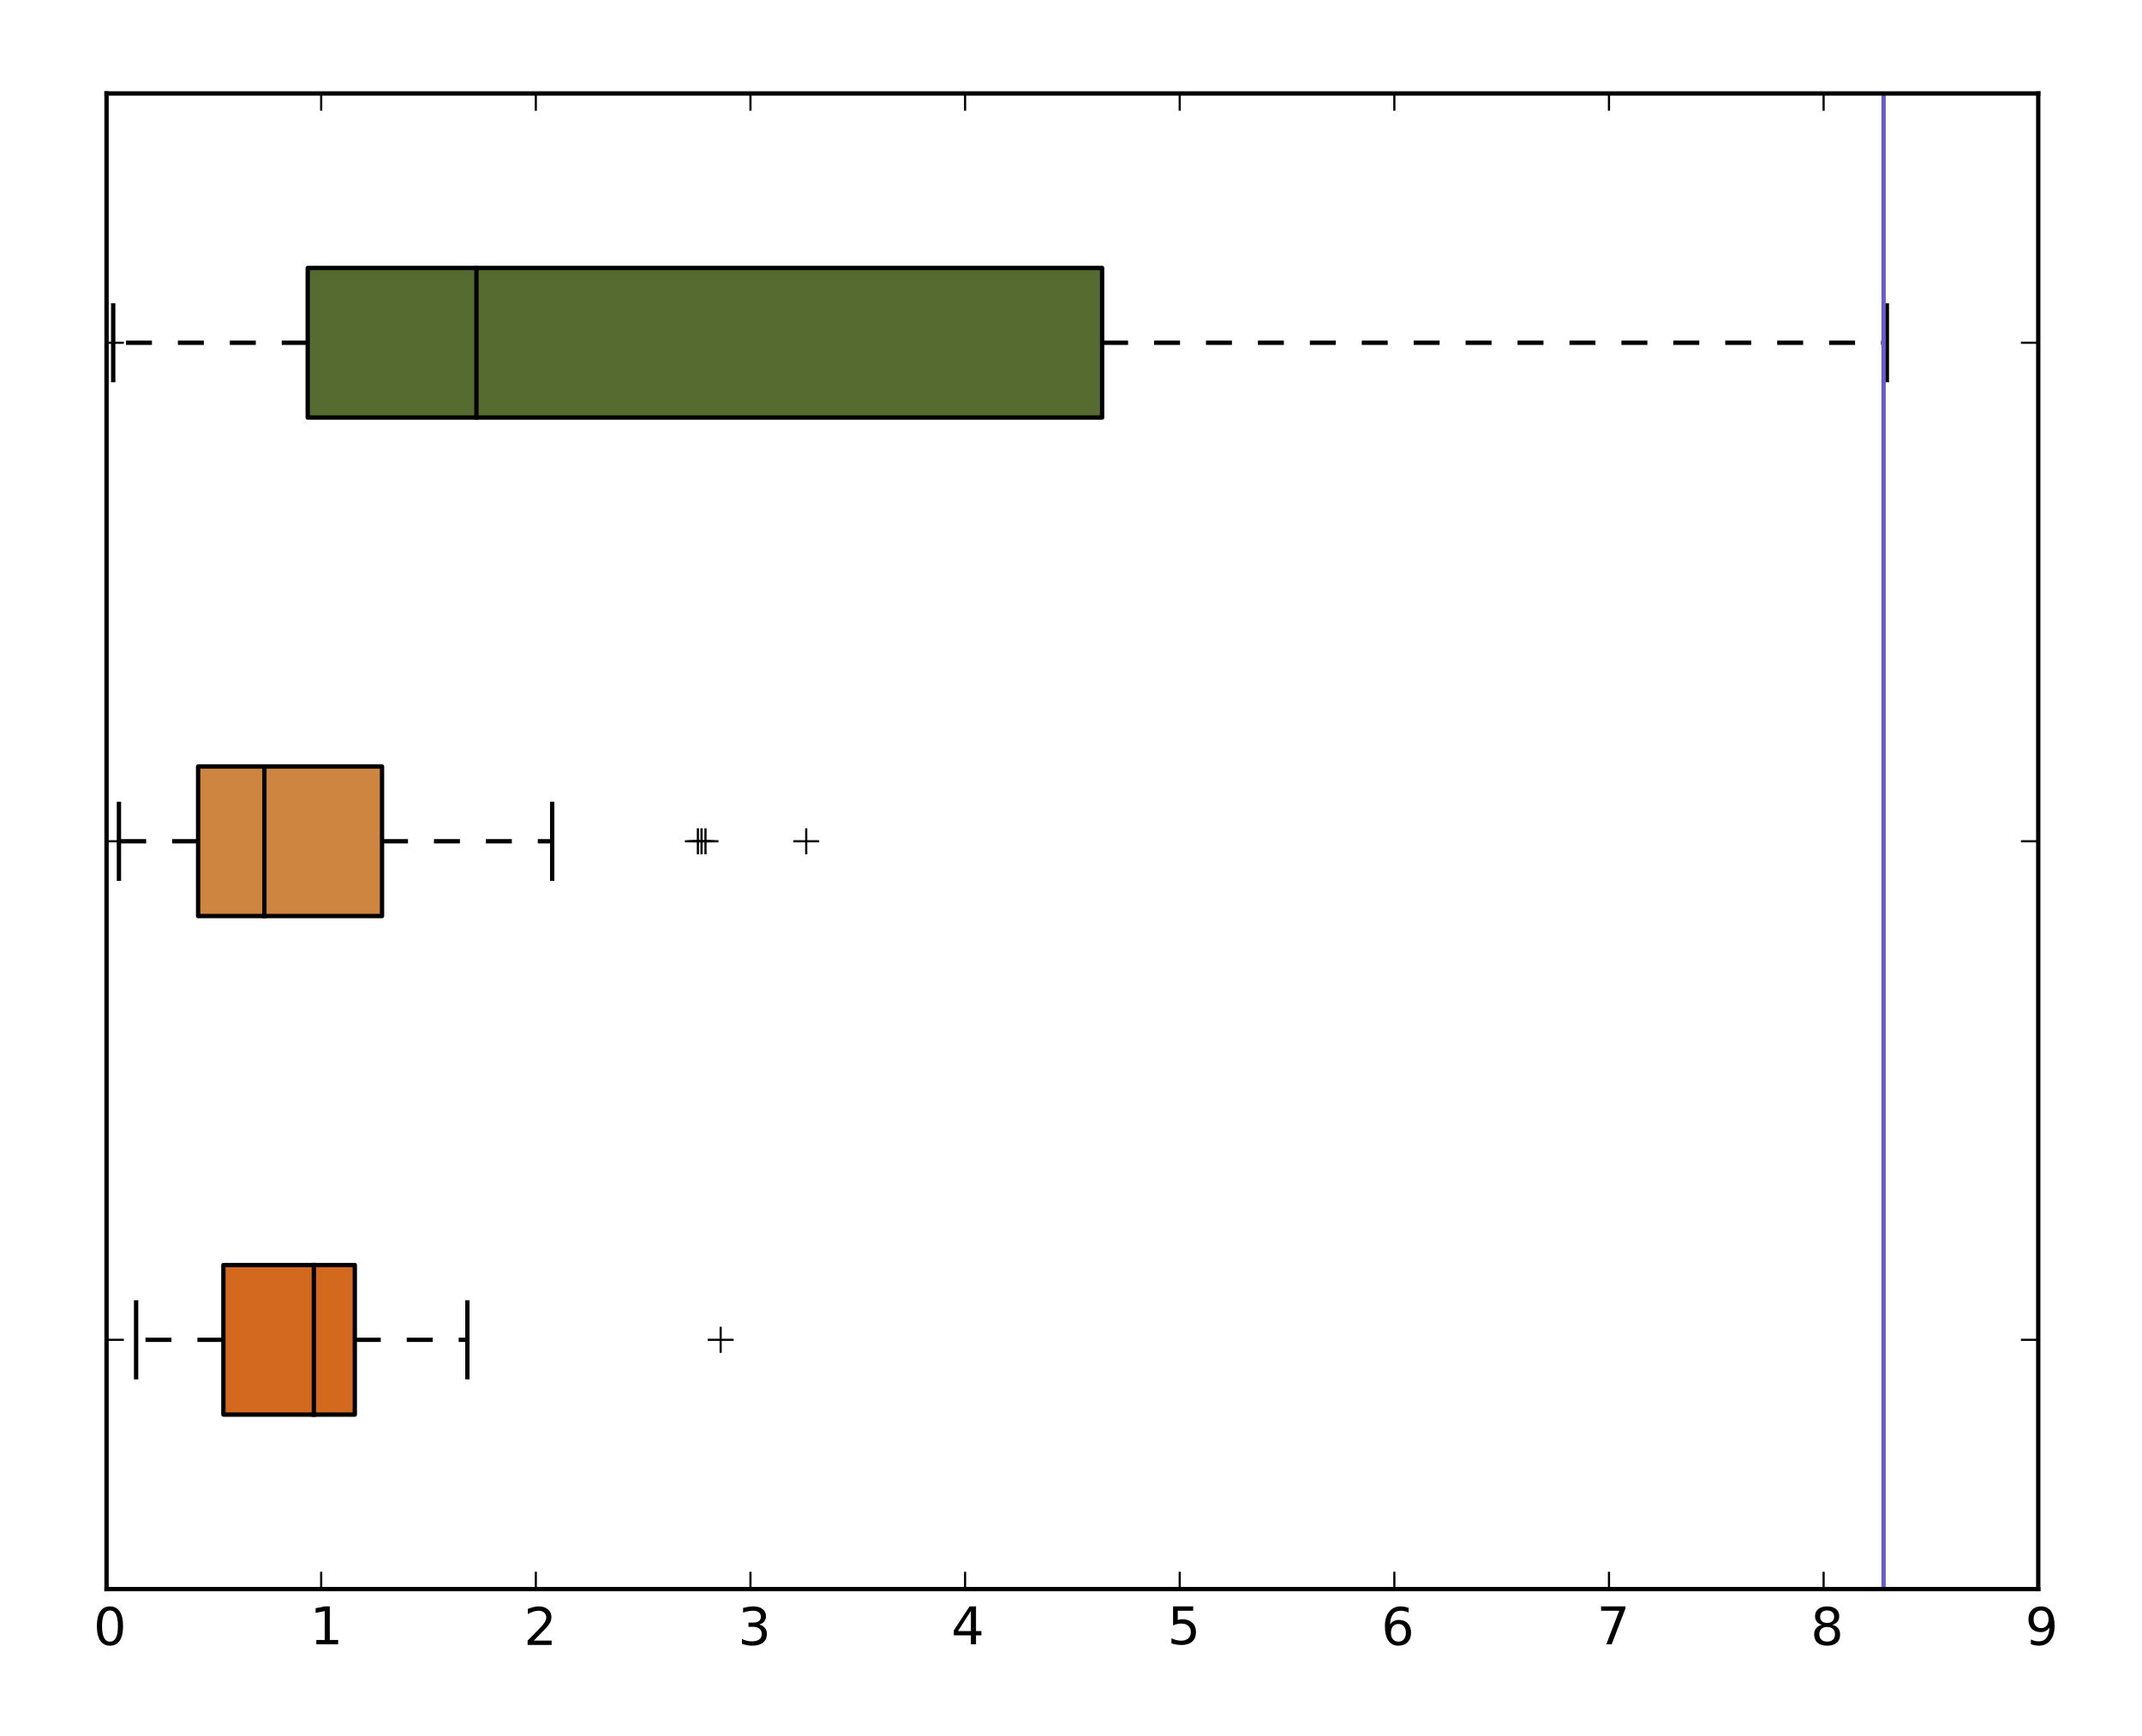
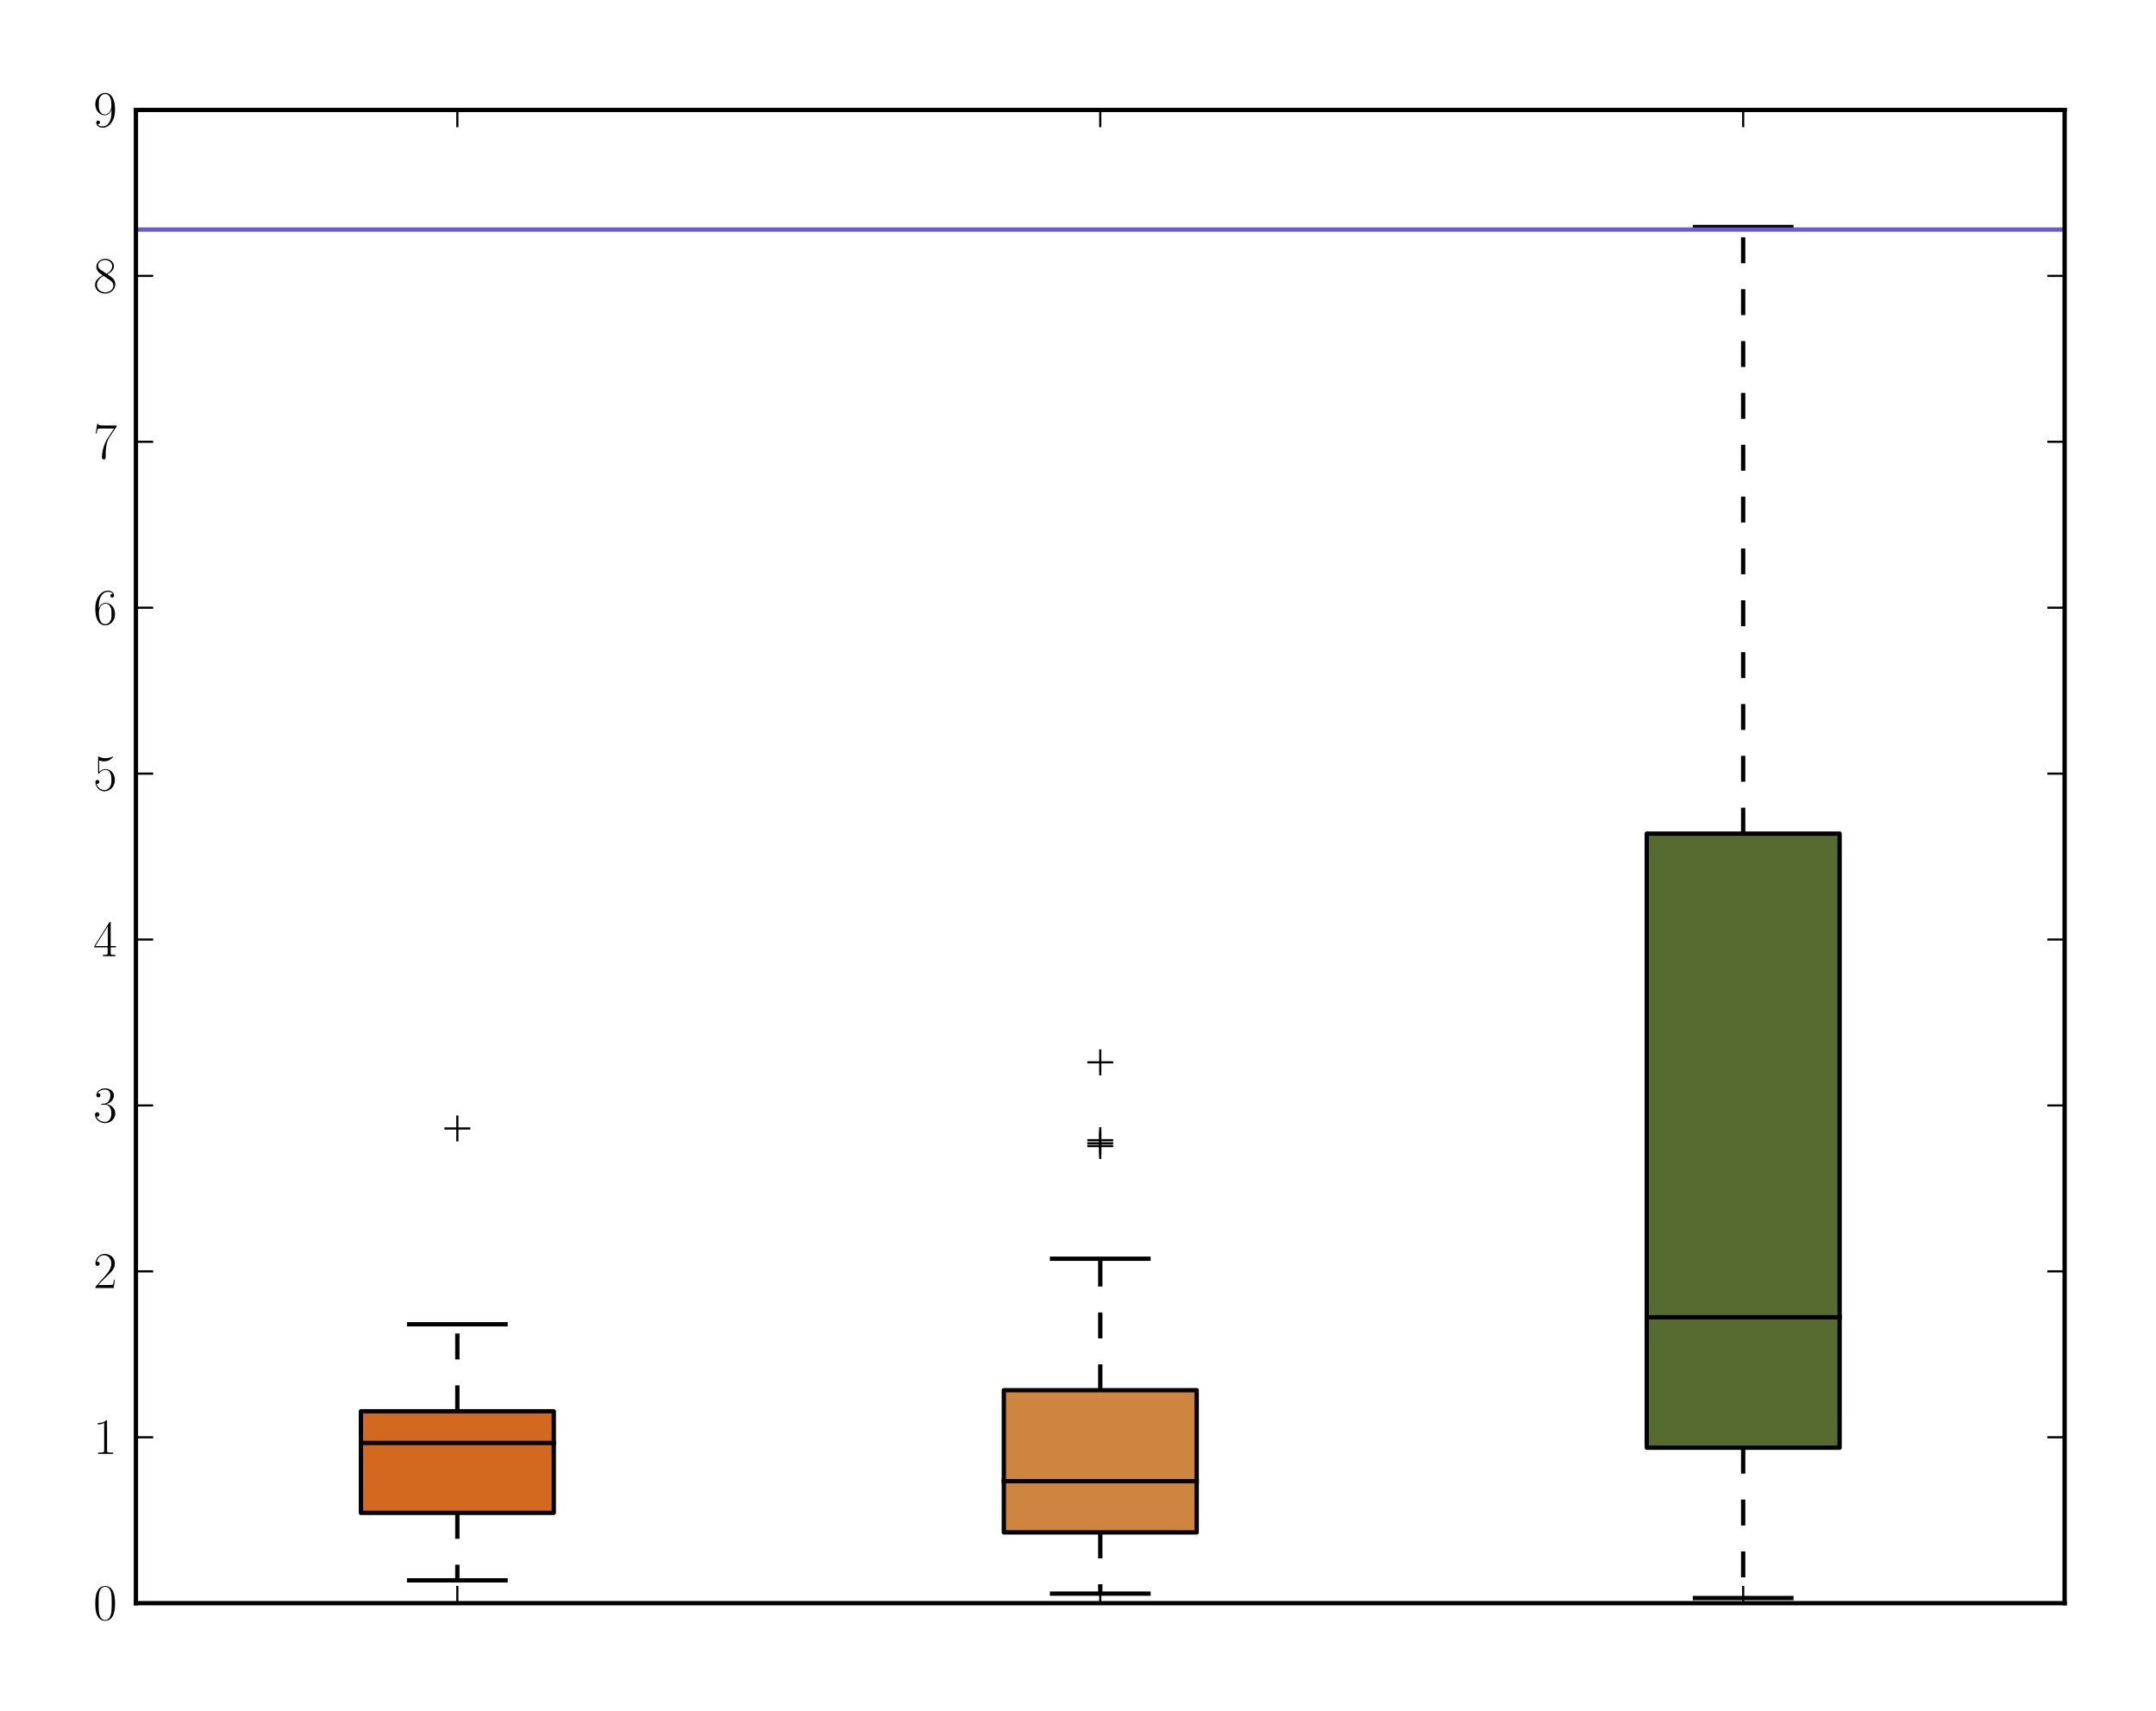
- <svg xmlns="http://www.w3.org/2000/svg" xmlns:xlink="http://www.w3.org/1999/xlink" height="401pt" version="1.1" viewBox="0 0 495 401" width="495pt">
+ <svg xmlns="http://www.w3.org/2000/svg" xmlns:xlink="http://www.w3.org/1999/xlink" height="396pt" version="1.1" viewBox="0 0 499 396" width="499pt">
  <defs>
    <style type="text/css">
*{stroke-linecap:square;stroke-linejoin:round;}
  </style>
  </defs>
  <g id="figure_1">
    <g id="patch_1">
-       <path d=" M0 401.877 L495.641 401.877 L495.641 0 L0 0 z " style="fill:#ffffff;" />
+       <path d=" M0 396.504 L499.453 396.504 L499.453 0 L0 0 z " style="fill:#ffffff;" />
    </g>
    <g id="axes_1">
      <g id="patch_2">
-         <path d=" M24.623 367.2 L471.023 367.2 L471.023 21.6 L24.623 21.6 z " style="fill:#ffffff;" />
+         <path d=" M31.453 371.052 L477.853 371.052 L477.853 25.452 L31.453 25.452 z " style="fill:#ffffff;" />
      </g>
      <g id="patch_3">
-         <path clip-path="url(#p3b5f21a753)" d=" M51.622 326.88 L51.622 292.32 L81.995 292.32 L81.995 326.88 L51.622 326.88 z " style="fill:#d2691e;stroke:#000000;" />
+         <path clip-path="url(#pc54443502e)" d=" M83.533 350.15 L128.173 350.15 L128.173 326.636 L83.533 326.636 L83.533 350.15 z " style="fill:#d2691e;stroke:#000000;" />
      </g>
      <g id="patch_4">
-         <path clip-path="url(#p3b5f21a753)" d=" M45.783 211.68 L45.783 177.12 L88.283 177.12 L88.283 211.68 L45.783 211.68 z " style="fill:#cd853f;stroke:#000000;" />
+         <path clip-path="url(#pc54443502e)" d=" M232.333 354.671 L276.973 354.671 L276.973 321.767 L232.333 321.767 L232.333 354.671 z " style="fill:#cd853f;stroke:#000000;" />
      </g>
      <g id="patch_5">
-         <path clip-path="url(#p3b5f21a753)" d=" M71.11 96.48 L71.11 61.92 L254.692 61.92 L254.692 96.48 L71.11 96.48 z " style="fill:#556b2f;stroke:#000000;" />
+         <path clip-path="url(#pc54443502e)" d=" M381.133 335.063 L425.773 335.063 L425.773 192.935 L381.133 192.935 L381.133 335.063 z " style="fill:#556b2f;stroke:#000000;" />
      </g>
      <g id="line2d_1">
-         <path clip-path="url(#p3b5f21a753)" d=" M51.622 309.6 L31.456 309.6" style="fill:none;stroke:#000000;stroke-dasharray:6,6;stroke-dashoffset:0.0;stroke-linecap:butt;" />
+         <path clip-path="url(#pc54443502e)" d=" M105.853 350.15 L105.853 365.762" style="fill:none;stroke:#000000;stroke-dasharray:6,6;stroke-dashoffset:0.0;stroke-linecap:butt;" />
      </g>
      <g id="line2d_2">
-         <path clip-path="url(#p3b5f21a753)" d=" M81.995 309.6 L108.007 309.6" style="fill:none;stroke:#000000;stroke-dasharray:6,6;stroke-dashoffset:0.0;stroke-linecap:butt;" />
+         <path clip-path="url(#pc54443502e)" d=" M105.853 326.636 L105.853 306.497" style="fill:none;stroke:#000000;stroke-dasharray:6,6;stroke-dashoffset:0.0;stroke-linecap:butt;" />
      </g>
      <g id="line2d_3">
-         <path clip-path="url(#p3b5f21a753)" d=" M108.007 318.24 L108.007 300.96" style="fill:none;stroke:#000000;" />
+         <path clip-path="url(#pc54443502e)" d=" M94.693 306.497 L117.013 306.497" style="fill:none;stroke:#000000;" />
      </g>
      <g id="line2d_4">
-         <path clip-path="url(#p3b5f21a753)" d=" M31.456 318.24 L31.456 300.96" style="fill:none;stroke:#000000;" />
+         <path clip-path="url(#pc54443502e)" d=" M94.693 365.762 L117.013 365.762" style="fill:none;stroke:#000000;" />
      </g>
      <g id="line2d_5">
-         <path clip-path="url(#p3b5f21a753)" d=" M72.531 326.88 L72.531 292.32" style="fill:none;stroke:#000000;" />
+         <path clip-path="url(#pc54443502e)" d=" M83.533 333.962 L128.173 333.962" style="fill:none;stroke:#000000;" />
      </g>
      <g id="line2d_6">
        <defs>
          <path d=" M-3 0 L3 0 M0 3 L0 -3" id="m9b595e7be5" style="stroke:#000000;stroke-linecap:butt;stroke-width:0.5;" />
        </defs>
-         <g clip-path="url(#p3b5f21a753)">
-           <use style="stroke:#000000;stroke-linecap:butt;stroke-width:0.5;" x="166.54" xlink:href="#m9b595e7be5" y="309.6" />
+         <g clip-path="url(#pc54443502e)">
+           <use style="stroke:#000000;stroke-linecap:butt;stroke-width:0.5;" x="105.853" xlink:href="#m9b595e7be5" y="261.181" />
        </g>
      </g>
      <g id="line2d_7" />
      <g id="line2d_8">
-         <path clip-path="url(#p3b5f21a753)" d=" M45.783 194.4 L27.485 194.4" style="fill:none;stroke:#000000;stroke-dasharray:6,6;stroke-dashoffset:0.0;stroke-linecap:butt;" />
+         <path clip-path="url(#pc54443502e)" d=" M254.653 354.671 L254.653 368.837" style="fill:none;stroke:#000000;stroke-dasharray:6,6;stroke-dashoffset:0.0;stroke-linecap:butt;" />
      </g>
      <g id="line2d_9">
-         <path clip-path="url(#p3b5f21a753)" d=" M88.283 194.4 L127.604 194.4" style="fill:none;stroke:#000000;stroke-dasharray:6,6;stroke-dashoffset:0.0;stroke-linecap:butt;" />
+         <path clip-path="url(#pc54443502e)" d=" M254.653 321.767 L254.653 291.326" style="fill:none;stroke:#000000;stroke-dasharray:6,6;stroke-dashoffset:0.0;stroke-linecap:butt;" />
      </g>
      <g id="line2d_10">
-         <path clip-path="url(#p3b5f21a753)" d=" M127.604 203.04 L127.604 185.76" style="fill:none;stroke:#000000;" />
+         <path clip-path="url(#pc54443502e)" d=" M243.493 291.326 L265.813 291.326" style="fill:none;stroke:#000000;" />
      </g>
      <g id="line2d_11">
-         <path clip-path="url(#p3b5f21a753)" d=" M27.485 203.04 L27.485 185.76" style="fill:none;stroke:#000000;" />
+         <path clip-path="url(#pc54443502e)" d=" M243.493 368.837 L265.813 368.837" style="fill:none;stroke:#000000;" />
      </g>
      <g id="line2d_12">
-         <path clip-path="url(#p3b5f21a753)" d=" M61.101 211.68 L61.101 177.12" style="fill:none;stroke:#000000;" />
+         <path clip-path="url(#pc54443502e)" d=" M232.333 342.811 L276.973 342.811" style="fill:none;stroke:#000000;" />
      </g>
      <g id="line2d_13">
-         <g clip-path="url(#p3b5f21a753)">
-           <use style="stroke:#000000;stroke-linecap:butt;stroke-width:0.5;" x="161.282" xlink:href="#m9b595e7be5" y="194.4" />
-           <use style="stroke:#000000;stroke-linecap:butt;stroke-width:0.5;" x="186.313" xlink:href="#m9b595e7be5" y="194.4" />
-           <use style="stroke:#000000;stroke-linecap:butt;stroke-width:0.5;" x="163.035" xlink:href="#m9b595e7be5" y="194.4" />
-           <use style="stroke:#000000;stroke-linecap:butt;stroke-width:0.5;" x="162.113" xlink:href="#m9b595e7be5" y="194.4" />
+         <g clip-path="url(#pc54443502e)">
+           <use style="stroke:#000000;stroke-linecap:butt;stroke-width:0.5;" x="254.653" xlink:href="#m9b595e7be5" y="265.252" />
+           <use style="stroke:#000000;stroke-linecap:butt;stroke-width:0.5;" x="254.653" xlink:href="#m9b595e7be5" y="245.874" />
+           <use style="stroke:#000000;stroke-linecap:butt;stroke-width:0.5;" x="254.653" xlink:href="#m9b595e7be5" y="263.895" />
+           <use style="stroke:#000000;stroke-linecap:butt;stroke-width:0.5;" x="254.653" xlink:href="#m9b595e7be5" y="264.609" />
        </g>
      </g>
      <g id="line2d_14" />
      <g id="line2d_15">
-         <path clip-path="url(#p3b5f21a753)" d=" M71.11 79.2 L26.161 79.2" style="fill:none;stroke:#000000;stroke-dasharray:6,6;stroke-dashoffset:0.0;stroke-linecap:butt;" />
+         <path clip-path="url(#pc54443502e)" d=" M403.453 335.063 L403.453 369.862" style="fill:none;stroke:#000000;stroke-dasharray:6,6;stroke-dashoffset:0.0;stroke-linecap:butt;" />
      </g>
      <g id="line2d_16">
-         <path clip-path="url(#p3b5f21a753)" d=" M254.692 79.2 L436.037 79.2" style="fill:none;stroke:#000000;stroke-dasharray:6,6;stroke-dashoffset:0.0;stroke-linecap:butt;" />
+         <path clip-path="url(#pc54443502e)" d=" M403.453 192.935 L403.453 52.538" style="fill:none;stroke:#000000;stroke-dasharray:6,6;stroke-dashoffset:0.0;stroke-linecap:butt;" />
      </g>
      <g id="line2d_17">
-         <path clip-path="url(#p3b5f21a753)" d=" M436.037 87.84 L436.037 70.56" style="fill:none;stroke:#000000;" />
+         <path clip-path="url(#pc54443502e)" d=" M392.293 52.538 L414.613 52.538" style="fill:none;stroke:#000000;" />
      </g>
      <g id="line2d_18">
-         <path clip-path="url(#p3b5f21a753)" d=" M26.161 87.84 L26.161 70.56" style="fill:none;stroke:#000000;" />
+         <path clip-path="url(#pc54443502e)" d=" M392.293 369.862 L414.613 369.862" style="fill:none;stroke:#000000;" />
      </g>
      <g id="line2d_19">
-         <path clip-path="url(#p3b5f21a753)" d=" M110.101 96.48 L110.101 61.92" style="fill:none;stroke:#000000;" />
+         <path clip-path="url(#pc54443502e)" d=" M381.133 304.876 L425.773 304.876" style="fill:none;stroke:#000000;" />
      </g>
      <g id="line2d_20" />
      <g id="line2d_21" />
      <g id="line2d_22">
-         <path clip-path="url(#p3b5f21a753)" d=" M435.279 1000.8 M435.279 402.877 L435.279 -1" style="fill:none;stroke:#6a5acd;" />
+         <path clip-path="url(#pc54443502e)" d=" M-42.947 53.125 M-1 53.125 L500.453 53.125" style="fill:none;stroke:#6a5acd;" />
      </g>
      <g id="matplotlib.axis_1">
        <g id="xtick_1">
          <g id="line2d_23">
            <defs>
              <path d=" M0 0 L0 -4" id="m0012dd4eef" style="stroke:#000000;stroke-linecap:butt;stroke-width:0.5;" />
            </defs>
            <g>
-               <use style="stroke:#000000;stroke-linecap:butt;stroke-width:0.5;" x="24.623" xlink:href="#m0012dd4eef" y="367.2" />
+               <use style="stroke:#000000;stroke-linecap:butt;stroke-width:0.5;" x="105.853" xlink:href="#m0012dd4eef" y="371.052" />
            </g>
          </g>
          <g id="line2d_24">
            <defs>
              <path d=" M0 0 L0 4" id="m476344969c" style="stroke:#000000;stroke-linecap:butt;stroke-width:0.5;" />
            </defs>
            <g>
-               <use style="stroke:#000000;stroke-linecap:butt;stroke-width:0.5;" x="24.623" xlink:href="#m476344969c" y="21.6" />
-             </g>
-           </g>
-           <g id="text_1">
-             <defs>
-               <path d=" M31.781 66.406 Q24.172 66.406 20.328 58.906 Q16.5 51.422 16.5 36.375 Q16.5 21.391 20.328 13.891 Q24.172 6.391 31.781 6.391 Q39.453 6.391 43.281 13.891 Q47.125 21.391 47.125 36.375 Q47.125 51.422 43.281 58.906 Q39.453 66.406 31.781 66.406 M31.781 74.219 Q44.047 74.219 50.516 64.516 Q56.984 54.828 56.984 36.375 Q56.984 17.969 50.516 8.266 Q44.047 -1.422 31.781 -1.422 Q19.531 -1.422 13.062 8.266 Q6.594 17.969 6.594 36.375 Q6.594 54.828 13.062 64.516 Q19.531 74.219 31.781 74.219" id="BitstreamVeraSans-Roman-30" />
-             </defs>
-             <g transform="translate(21.6 380.1062)scale(0.12 -0.12)">
-               <use xlink:href="#BitstreamVeraSans-Roman-30" />
+               <use style="stroke:#000000;stroke-linecap:butt;stroke-width:0.5;" x="105.853" xlink:href="#m476344969c" y="25.452" />
            </g>
          </g>
        </g>
        <g id="xtick_2">
          <g id="line2d_25">
            <g>
-               <use style="stroke:#000000;stroke-linecap:butt;stroke-width:0.5;" x="74.223" xlink:href="#m0012dd4eef" y="367.2" />
+               <use style="stroke:#000000;stroke-linecap:butt;stroke-width:0.5;" x="254.653" xlink:href="#m0012dd4eef" y="371.052" />
            </g>
          </g>
          <g id="line2d_26">
            <g>
-               <use style="stroke:#000000;stroke-linecap:butt;stroke-width:0.5;" x="74.223" xlink:href="#m476344969c" y="21.6" />
-             </g>
-           </g>
-           <g id="text_2">
-             <defs>
-               <path d=" M12.406 8.297 L28.516 8.297 L28.516 63.922 L10.984 60.406 L10.984 69.391 L28.422 72.906 L38.281 72.906 L38.281 8.297 L54.391 8.297 L54.391 0 L12.406 0 z " id="BitstreamVeraSans-Roman-31" />
-             </defs>
-             <g transform="translate(71.61906 379.9488)scale(0.12 -0.12)">
-               <use xlink:href="#BitstreamVeraSans-Roman-31" />
+               <use style="stroke:#000000;stroke-linecap:butt;stroke-width:0.5;" x="254.653" xlink:href="#m476344969c" y="25.452" />
            </g>
          </g>
        </g>
        <g id="xtick_3">
          <g id="line2d_27">
            <g>
-               <use style="stroke:#000000;stroke-linecap:butt;stroke-width:0.5;" x="123.823" xlink:href="#m0012dd4eef" y="367.2" />
+               <use style="stroke:#000000;stroke-linecap:butt;stroke-width:0.5;" x="403.453" xlink:href="#m0012dd4eef" y="371.052" />
            </g>
          </g>
          <g id="line2d_28">
            <g>
-               <use style="stroke:#000000;stroke-linecap:butt;stroke-width:0.5;" x="123.823" xlink:href="#m476344969c" y="21.6" />
-             </g>
-           </g>
-           <g id="text_3">
-             <defs>
-               <path d=" M19.188 8.297 L53.609 8.297 L53.609 0 L7.328 0 L7.328 8.297 Q12.938 14.109 22.625 23.891 Q32.328 33.688 34.812 36.531 Q39.547 41.844 41.422 45.531 Q43.312 49.219 43.312 52.781 Q43.312 58.594 39.234 62.25 Q35.156 65.922 28.609 65.922 Q23.969 65.922 18.812 64.312 Q13.672 62.703 7.812 59.422 L7.812 69.391 Q13.766 71.781 18.938 73 Q24.125 74.219 28.422 74.219 Q39.75 74.219 46.484 68.547 Q53.219 62.891 53.219 53.422 Q53.219 48.922 51.531 44.891 Q49.859 40.875 45.406 35.406 Q44.188 33.984 37.641 27.219 Q31.109 20.453 19.188 8.297" id="BitstreamVeraSans-Roman-32" />
-             </defs>
-             <g transform="translate(121.0466 380.1062)scale(0.12 -0.12)">
-               <use xlink:href="#BitstreamVeraSans-Roman-32" />
-             </g>
-           </g>
-         </g>
-         <g id="xtick_4">
-           <g id="line2d_29">
-             <g>
-               <use style="stroke:#000000;stroke-linecap:butt;stroke-width:0.5;" x="173.423" xlink:href="#m0012dd4eef" y="367.2" />
-             </g>
-           </g>
-           <g id="line2d_30">
-             <g>
-               <use style="stroke:#000000;stroke-linecap:butt;stroke-width:0.5;" x="173.423" xlink:href="#m476344969c" y="21.6" />
-             </g>
-           </g>
-           <g id="text_4">
-             <defs>
-               <path d=" M40.578 39.312 Q47.656 37.797 51.625 33 Q55.609 28.219 55.609 21.188 Q55.609 10.406 48.188 4.484 Q40.766 -1.422 27.094 -1.422 Q22.516 -1.422 17.656 -0.516 Q12.797 0.391 7.625 2.203 L7.625 11.719 Q11.719 9.328 16.594 8.109 Q21.484 6.891 26.812 6.891 Q36.078 6.891 40.938 10.547 Q45.797 14.203 45.797 21.188 Q45.797 27.641 41.281 31.266 Q36.766 34.906 28.719 34.906 L20.219 34.906 L20.219 43.016 L29.109 43.016 Q36.375 43.016 40.234 45.922 Q44.094 48.828 44.094 54.297 Q44.094 59.906 40.109 62.906 Q36.141 65.922 28.719 65.922 Q24.656 65.922 20.016 65.031 Q15.375 64.156 9.812 62.312 L9.812 71.094 Q15.438 72.656 20.344 73.438 Q25.25 74.219 29.594 74.219 Q40.828 74.219 47.359 69.109 Q53.906 64.016 53.906 55.328 Q53.906 49.266 50.438 45.094 Q46.969 40.922 40.578 39.312" id="BitstreamVeraSans-Roman-33" />
-             </defs>
-             <g transform="translate(170.5444 380.1062)scale(0.12 -0.12)">
-               <use xlink:href="#BitstreamVeraSans-Roman-33" />
-             </g>
-           </g>
-         </g>
-         <g id="xtick_5">
-           <g id="line2d_31">
-             <g>
-               <use style="stroke:#000000;stroke-linecap:butt;stroke-width:0.5;" x="223.023" xlink:href="#m0012dd4eef" y="367.2" />
-             </g>
-           </g>
-           <g id="line2d_32">
-             <g>
-               <use style="stroke:#000000;stroke-linecap:butt;stroke-width:0.5;" x="223.023" xlink:href="#m476344969c" y="21.6" />
-             </g>
-           </g>
-           <g id="text_5">
-             <defs>
-               <path d=" M37.797 64.312 L12.891 25.391 L37.797 25.391 z  M35.203 72.906 L47.609 72.906 L47.609 25.391 L58.016 25.391 L58.016 17.188 L47.609 17.188 L47.609 0 L37.797 0 L37.797 17.188 L4.891 17.188 L4.891 26.703 z " id="BitstreamVeraSans-Roman-34" />
-             </defs>
-             <g transform="translate(219.8359 379.9488)scale(0.12 -0.12)">
-               <use xlink:href="#BitstreamVeraSans-Roman-34" />
-             </g>
-           </g>
-         </g>
-         <g id="xtick_6">
-           <g id="line2d_33">
-             <g>
-               <use style="stroke:#000000;stroke-linecap:butt;stroke-width:0.5;" x="272.623" xlink:href="#m0012dd4eef" y="367.2" />
-             </g>
-           </g>
-           <g id="line2d_34">
-             <g>
-               <use style="stroke:#000000;stroke-linecap:butt;stroke-width:0.5;" x="272.623" xlink:href="#m476344969c" y="21.6" />
-             </g>
-           </g>
-           <g id="text_6">
-             <defs>
-               <path d=" M10.797 72.906 L49.516 72.906 L49.516 64.594 L19.828 64.594 L19.828 46.734 Q21.969 47.469 24.109 47.828 Q26.266 48.188 28.422 48.188 Q40.625 48.188 47.75 41.5 Q54.891 34.812 54.891 23.391 Q54.891 11.625 47.562 5.094 Q40.234 -1.422 26.906 -1.422 Q22.312 -1.422 17.547 -0.641 Q12.797 0.141 7.719 1.703 L7.719 11.625 Q12.109 9.234 16.797 8.062 Q21.484 6.891 26.703 6.891 Q35.156 6.891 40.078 11.328 Q45.016 15.766 45.016 23.391 Q45.016 31 40.078 35.438 Q35.156 39.891 26.703 39.891 Q22.75 39.891 18.812 39.016 Q14.891 38.141 10.797 36.281 z " id="BitstreamVeraSans-Roman-35" />
-             </defs>
-             <g transform="translate(269.7931 379.9488)scale(0.12 -0.12)">
-               <use xlink:href="#BitstreamVeraSans-Roman-35" />
-             </g>
-           </g>
-         </g>
-         <g id="xtick_7">
-           <g id="line2d_35">
-             <g>
-               <use style="stroke:#000000;stroke-linecap:butt;stroke-width:0.5;" x="322.223" xlink:href="#m0012dd4eef" y="367.2" />
-             </g>
-           </g>
-           <g id="line2d_36">
-             <g>
-               <use style="stroke:#000000;stroke-linecap:butt;stroke-width:0.5;" x="322.223" xlink:href="#m476344969c" y="21.6" />
-             </g>
-           </g>
-           <g id="text_7">
-             <defs>
-               <path d=" M33.016 40.375 Q26.375 40.375 22.484 35.828 Q18.609 31.297 18.609 23.391 Q18.609 15.531 22.484 10.953 Q26.375 6.391 33.016 6.391 Q39.656 6.391 43.531 10.953 Q47.406 15.531 47.406 23.391 Q47.406 31.297 43.531 35.828 Q39.656 40.375 33.016 40.375 M52.594 71.297 L52.594 62.312 Q48.875 64.062 45.094 64.984 Q41.312 65.922 37.594 65.922 Q27.828 65.922 22.672 59.328 Q17.531 52.734 16.797 39.406 Q19.672 43.656 24.016 45.922 Q28.375 48.188 33.594 48.188 Q44.578 48.188 50.953 41.516 Q57.328 34.859 57.328 23.391 Q57.328 12.156 50.688 5.359 Q44.047 -1.422 33.016 -1.422 Q20.359 -1.422 13.672 8.266 Q6.984 17.969 6.984 36.375 Q6.984 53.656 15.188 63.938 Q23.391 74.219 37.203 74.219 Q40.922 74.219 44.703 73.484 Q48.484 72.75 52.594 71.297" id="BitstreamVeraSans-Roman-36" />
-             </defs>
-             <g transform="translate(319.2028 380.1062)scale(0.12 -0.12)">
-               <use xlink:href="#BitstreamVeraSans-Roman-36" />
-             </g>
-           </g>
-         </g>
-         <g id="xtick_8">
-           <g id="line2d_37">
-             <g>
-               <use style="stroke:#000000;stroke-linecap:butt;stroke-width:0.5;" x="371.823" xlink:href="#m0012dd4eef" y="367.2" />
-             </g>
-           </g>
-           <g id="line2d_38">
-             <g>
-               <use style="stroke:#000000;stroke-linecap:butt;stroke-width:0.5;" x="371.823" xlink:href="#m476344969c" y="21.6" />
-             </g>
-           </g>
-           <g id="text_8">
-             <defs>
-               <path d=" M8.203 72.906 L55.078 72.906 L55.078 68.703 L28.609 0 L18.312 0 L43.219 64.594 L8.203 64.594 z " id="BitstreamVeraSans-Roman-37" />
-             </defs>
-             <g transform="translate(369.0109 379.9488)scale(0.12 -0.12)">
-               <use xlink:href="#BitstreamVeraSans-Roman-37" />
-             </g>
-           </g>
-         </g>
-         <g id="xtick_9">
-           <g id="line2d_39">
-             <g>
-               <use style="stroke:#000000;stroke-linecap:butt;stroke-width:0.5;" x="421.423" xlink:href="#m0012dd4eef" y="367.2" />
-             </g>
-           </g>
-           <g id="line2d_40">
-             <g>
-               <use style="stroke:#000000;stroke-linecap:butt;stroke-width:0.5;" x="421.423" xlink:href="#m476344969c" y="21.6" />
-             </g>
-           </g>
-           <g id="text_9">
-             <defs>
-               <path d=" M31.781 34.625 Q24.75 34.625 20.719 30.859 Q16.703 27.094 16.703 20.516 Q16.703 13.922 20.719 10.156 Q24.75 6.391 31.781 6.391 Q38.812 6.391 42.859 10.172 Q46.922 13.969 46.922 20.516 Q46.922 27.094 42.891 30.859 Q38.875 34.625 31.781 34.625 M21.922 38.812 Q15.578 40.375 12.031 44.719 Q8.5 49.078 8.5 55.328 Q8.5 64.062 14.719 69.141 Q20.953 74.219 31.781 74.219 Q42.672 74.219 48.875 69.141 Q55.078 64.062 55.078 55.328 Q55.078 49.078 51.531 44.719 Q48 40.375 41.703 38.812 Q48.828 37.156 52.797 32.312 Q56.781 27.484 56.781 20.516 Q56.781 9.906 50.312 4.234 Q43.844 -1.422 31.781 -1.422 Q19.734 -1.422 13.25 4.234 Q6.781 9.906 6.781 20.516 Q6.781 27.484 10.781 32.312 Q14.797 37.156 21.922 38.812 M18.312 54.391 Q18.312 48.734 21.844 45.562 Q25.391 42.391 31.781 42.391 Q38.141 42.391 41.719 45.562 Q45.312 48.734 45.312 54.391 Q45.312 60.062 41.719 63.234 Q38.141 66.406 31.781 66.406 Q25.391 66.406 21.844 63.234 Q18.312 60.062 18.312 54.391" id="BitstreamVeraSans-Roman-38" />
-             </defs>
-             <g transform="translate(418.4234 380.1062)scale(0.12 -0.12)">
-               <use xlink:href="#BitstreamVeraSans-Roman-38" />
-             </g>
-           </g>
-         </g>
-         <g id="xtick_10">
-           <g id="line2d_41">
-             <g>
-               <use style="stroke:#000000;stroke-linecap:butt;stroke-width:0.5;" x="471.023" xlink:href="#m0012dd4eef" y="367.2" />
-             </g>
-           </g>
-           <g id="line2d_42">
-             <g>
-               <use style="stroke:#000000;stroke-linecap:butt;stroke-width:0.5;" x="471.023" xlink:href="#m476344969c" y="21.6" />
-             </g>
-           </g>
-           <g id="text_10">
-             <defs>
-               <path d=" M10.984 1.516 L10.984 10.5 Q14.703 8.734 18.5 7.812 Q22.312 6.891 25.984 6.891 Q35.75 6.891 40.891 13.453 Q46.047 20.016 46.781 33.406 Q43.953 29.203 39.594 26.953 Q35.25 24.703 29.984 24.703 Q19.047 24.703 12.672 31.312 Q6.297 37.938 6.297 49.422 Q6.297 60.641 12.938 67.422 Q19.578 74.219 30.609 74.219 Q43.266 74.219 49.922 64.516 Q56.594 54.828 56.594 36.375 Q56.594 19.141 48.406 8.859 Q40.234 -1.422 26.422 -1.422 Q22.703 -1.422 18.891 -0.688 Q15.094 0.047 10.984 1.516 M30.609 32.422 Q37.25 32.422 41.125 36.953 Q45.016 41.5 45.016 49.422 Q45.016 57.281 41.125 61.844 Q37.25 66.406 30.609 66.406 Q23.969 66.406 20.094 61.844 Q16.219 57.281 16.219 49.422 Q16.219 41.5 20.094 36.953 Q23.969 32.422 30.609 32.422" id="BitstreamVeraSans-Roman-39" />
-             </defs>
-             <g transform="translate(468.0056 380.1062)scale(0.12 -0.12)">
-               <use xlink:href="#BitstreamVeraSans-Roman-39" />
+               <use style="stroke:#000000;stroke-linecap:butt;stroke-width:0.5;" x="403.453" xlink:href="#m476344969c" y="25.452" />
            </g>
          </g>
        </g>
      </g>
      <g id="matplotlib.axis_2">
        <g id="ytick_1">
+           <g id="line2d_29">
+             <defs>
+               <path d=" M0 0 L4 0" id="me8a85f7bf6" style="stroke:#000000;stroke-linecap:butt;stroke-width:0.5;" />
+             </defs>
+             <g>
+               <use style="stroke:#000000;stroke-linecap:butt;stroke-width:0.5;" x="31.453" xlink:href="#me8a85f7bf6" y="371.052" />
+             </g>
+           </g>
+           <g id="line2d_30">
+             <defs>
+               <path d=" M0 0 L-4 0" id="m1a32005dea" style="stroke:#000000;stroke-linecap:butt;stroke-width:0.5;" />
+             </defs>
+             <g>
+               <use style="stroke:#000000;stroke-linecap:butt;stroke-width:0.5;" x="477.853" xlink:href="#m1a32005dea" y="371.052" />
+             </g>
+           </g>
+           <g id="text_1">
+             <defs>
+               <path d=" M42 31.641 C42 37.75 41.906 48.125 37.703 56.109 C34 63.109 28.094 65.594 22.906 65.594 C18.094 65.594 12 63.406 8.203 56.203 C4.203 48.719 3.797 39.438 3.797 31.641 C3.797 25.953 3.906 17.281 7 9.672 C11.297 -0.609 19 -2 22.906 -2 C27.5 -2 34.5 -0.109 38.594 9.375 C41.594 16.281 42 24.359 42 31.641 M22.906 -0.406 C16.5 -0.406 12.703 5.078 11.297 12.688 C10.203 18.562 10.203 27.156 10.203 32.75 C10.203 40.438 10.203 46.828 11.5 52.922 C13.406 61.391 19 64 22.906 64 C27 64 32.297 61.297 34.203 53.125 C35.5 47.438 35.594 40.734 35.594 32.75 C35.594 26.25 35.594 18.266 34.406 12.375 C32.297 1.484 26.406 -0.406 22.906 -0.406" id="CMR17-48" />
+             </defs>
+             <g transform="translate(21.6 374.9044)scale(0.12 -0.12)">
+               <use transform="scale(0.996264)" xlink:href="#CMR17-48" />
+             </g>
+           </g>
+         </g>
+         <g id="ytick_2">
+           <g id="line2d_31">
+             <g>
+               <use style="stroke:#000000;stroke-linecap:butt;stroke-width:0.5;" x="31.453" xlink:href="#me8a85f7bf6" y="332.652" />
+             </g>
+           </g>
+           <g id="line2d_32">
+             <g>
+               <use style="stroke:#000000;stroke-linecap:butt;stroke-width:0.5;" x="477.853" xlink:href="#m1a32005dea" y="332.652" />
+             </g>
+           </g>
+           <g id="text_2">
+             <defs>
+               <path d=" M26.594 63.312 C26.594 65.406 26.5 65.5 25.094 65.5 C21.203 61.188 15.297 59.797 9.703 59.797 C9.406 59.797 8.906 59.797 8.797 59.5 C8.703 59.297 8.703 59.094 8.703 57 C11.797 57 17 57.594 21 59.984 L21 7.203 C21 3.688 20.797 2.5 12.203 2.5 L9.203 2.5 L9.203 0 C14 0 19 0 23.797 0 C28.594 0 33.594 0 38.406 0 L38.406 2.5 L35.406 2.5 C26.797 2.5 26.594 3.594 26.594 7.156 z " id="CMR17-49" />
+             </defs>
+             <g transform="translate(21.6 336.5044)scale(0.12 -0.12)">
+               <use transform="scale(0.996264)" xlink:href="#CMR17-49" />
+             </g>
+           </g>
+         </g>
+         <g id="ytick_3">
+           <g id="line2d_33">
+             <g>
+               <use style="stroke:#000000;stroke-linecap:butt;stroke-width:0.5;" x="31.453" xlink:href="#me8a85f7bf6" y="294.252" />
+             </g>
+           </g>
+           <g id="line2d_34">
+             <g>
+               <use style="stroke:#000000;stroke-linecap:butt;stroke-width:0.5;" x="477.853" xlink:href="#m1a32005dea" y="294.252" />
+             </g>
+           </g>
+           <g id="text_3">
+             <defs>
+               <path d=" M41.703 15.453 L39.906 15.453 C38.906 8.375 38.094 7.172 37.703 6.562 C37.203 5.766 30 5.766 28.594 5.766 L9.406 5.766 C13 9.672 20 16.75 28.5 24.953 C34.594 30.734 41.703 37.531 41.703 47.422 C41.703 59.219 32.297 66 21.797 66 C10.797 66 4.094 56.312 4.094 47.344 C4.094 43.438 7 42.938 8.203 42.938 C9.203 42.938 12.203 43.547 12.203 47.031 C12.203 50.109 9.594 51 8.203 51 C7.594 51 7 50.906 6.594 50.703 C8.5 59.219 14.297 63.406 20.406 63.406 C29.094 63.406 34.797 56.516 34.797 47.422 C34.797 38.734 29.703 31.25 24 24.75 L4.094 2.281 L4.094 0 L39.297 0 z " id="CMR17-50" />
+             </defs>
+             <g transform="translate(21.6 298.1044)scale(0.12 -0.12)">
+               <use transform="scale(0.996264)" xlink:href="#CMR17-50" />
+             </g>
+           </g>
+         </g>
+         <g id="ytick_4">
+           <g id="line2d_35">
+             <g>
+               <use style="stroke:#000000;stroke-linecap:butt;stroke-width:0.5;" x="31.453" xlink:href="#me8a85f7bf6" y="255.852" />
+             </g>
+           </g>
+           <g id="line2d_36">
+             <g>
+               <use style="stroke:#000000;stroke-linecap:butt;stroke-width:0.5;" x="477.853" xlink:href="#m1a32005dea" y="255.852" />
+             </g>
+           </g>
+           <g id="text_4">
+             <defs>
+               <path d=" M22.094 33.703 C31 33.703 34.906 25.969 34.906 17.031 C34.906 5 28.5 0.391 22.703 0.391 C17.406 0.391 8.797 3.031 6.094 10.828 C6.594 10.625 7.094 10.625 7.594 10.625 C10 10.625 11.797 12.219 11.797 14.812 C11.797 17.703 9.594 19 7.594 19 C5.906 19 3.297 18.203 3.297 14.469 C3.297 5.234 12.297 -2 22.906 -2 C34 -2 42.5 6.719 42.5 16.953 C42.5 26.672 34.5 33.688 25 34.797 C32.594 36.375 39.906 43.062 39.906 52.016 C39.906 59.688 32 65.297 23 65.297 C13.906 65.297 5.906 59.828 5.906 52.016 C5.906 48.594 8.5 48 9.797 48 C11.906 48 13.703 49.297 13.703 51.891 C13.703 54.469 11.906 55.766 9.797 55.766 C9.406 55.766 8.906 55.766 8.5 55.562 C11.406 61.859 19.297 63 22.797 63 C26.297 63 32.906 61.328 32.906 51.875 C32.906 49.109 32.5 44.188 29.094 39.844 C26.094 36 22.703 36 19.406 35.594 C18.906 35.594 16.594 35.594 16.203 35.594 C15.5 35.484 15.094 35.391 15.094 34.594 C15.094 33.812 15.203 33.703 17.203 33.703 z " id="CMR17-51" />
+             </defs>
+             <g transform="translate(21.6 259.7044)scale(0.12 -0.12)">
+               <use transform="scale(0.996264)" xlink:href="#CMR17-51" />
+             </g>
+           </g>
+         </g>
+         <g id="ytick_5">
+           <g id="line2d_37">
+             <g>
+               <use style="stroke:#000000;stroke-linecap:butt;stroke-width:0.5;" x="31.453" xlink:href="#me8a85f7bf6" y="217.452" />
+             </g>
+           </g>
+           <g id="line2d_38">
+             <g>
+               <use style="stroke:#000000;stroke-linecap:butt;stroke-width:0.5;" x="477.853" xlink:href="#m1a32005dea" y="217.452" />
+             </g>
+           </g>
+           <g id="text_5">
+             <defs>
+               <path d=" M33.594 64.328 C33.594 66.406 33.5 66.5 31.703 66.5 L2 19.594 L2 17 L27.797 17 L27.797 7.141 C27.797 3.5 27.594 2.5 20.594 2.5 L18.703 2.5 L18.703 0 C21.906 0 27.297 0 30.703 0 C34.094 0 39.5 0 42.703 0 L42.703 2.5 L40.797 2.5 C33.797 2.5 33.594 3.5 33.594 7.141 L33.594 17 L43.797 17 L43.797 19.594 L33.594 19.594 z  M28.094 57.766 L28.094 19.594 L4 19.594 z " id="CMR17-52" />
+             </defs>
+             <g transform="translate(21.6 221.3044)scale(0.12 -0.12)">
+               <use transform="scale(0.996264)" xlink:href="#CMR17-52" />
+             </g>
+           </g>
+         </g>
+         <g id="ytick_6">
+           <g id="line2d_39">
+             <g>
+               <use style="stroke:#000000;stroke-linecap:butt;stroke-width:0.5;" x="31.453" xlink:href="#me8a85f7bf6" y="179.052" />
+             </g>
+           </g>
+           <g id="line2d_40">
+             <g>
+               <use style="stroke:#000000;stroke-linecap:butt;stroke-width:0.5;" x="477.853" xlink:href="#m1a32005dea" y="179.052" />
+             </g>
+           </g>
+           <g id="text_6">
+             <defs>
+               <path d=" M11.406 57.688 C12.406 57.281 16.5 56 20.703 56 C30 56 35.094 61.016 38 63.922 C38 64.734 38 65.25 37.406 65.25 C37.297 65.25 37.094 65.25 36.297 64.828 C32.797 63.312 28.703 62.078 23.703 62.078 C20.703 62.078 16.203 62.5 11.297 64.734 C10.203 65.25 10 65.25 9.906 65.25 C9.406 65.25 9.297 65.141 9.297 63.156 L9.297 34.281 C9.297 32.5 9.297 32 10.297 32 C10.797 32 11 32.203 11.5 32.906 C14.703 37.484 19.094 39.406 24.094 39.406 C27.594 39.406 35.094 37.219 35.094 20.141 C35.094 16.953 35.094 11.172 32.094 6.578 C29.594 2.484 25.703 0.391 21.406 0.391 C14.797 0.391 8.094 5 6.297 12.719 C6.703 12.609 7.5 12.422 7.906 12.422 C9.203 12.422 11.703 13.125 11.703 16.219 C11.703 18.906 9.797 20 7.906 20 C5.594 20 4.094 18.594 4.094 15.797 C4.094 7.094 11 -2 21.594 -2 C31.906 -2 41.703 6.875 41.703 19.75 C41.703 31.719 33.906 41 24.203 41 C19.094 41 14.797 39.094 11.406 35.453 z " id="CMR17-53" />
+             </defs>
+             <g transform="translate(21.6 182.9044)scale(0.12 -0.12)">
+               <use transform="scale(0.996264)" xlink:href="#CMR17-53" />
+             </g>
+           </g>
+         </g>
+         <g id="ytick_7">
+           <g id="line2d_41">
+             <g>
+               <use style="stroke:#000000;stroke-linecap:butt;stroke-width:0.5;" x="31.453" xlink:href="#me8a85f7bf6" y="140.652" />
+             </g>
+           </g>
+           <g id="line2d_42">
+             <g>
+               <use style="stroke:#000000;stroke-linecap:butt;stroke-width:0.5;" x="477.853" xlink:href="#m1a32005dea" y="140.652" />
+             </g>
+           </g>
+           <g id="text_7">
+             <defs>
+               <path d=" M10.594 34 C10.594 57.656 21.797 63 28.297 63 C30.406 63 35.5 62.641 37.5 59 C35.906 59 32.906 59 32.906 55.516 C32.906 52.828 35.094 51.922 36.5 51.922 C37.406 51.922 40.094 52.312 40.094 55.625 C40.094 61.781 35.094 65.297 28.203 65.297 C16.297 65.297 3.797 52.969 3.797 31 C3.797 3.953 15.094 -2 23.094 -2 C32.797 -2 42 6.672 42 20.047 C42 32.516 33.906 41.594 23.703 41.594 C17.594 41.594 13.094 37.609 10.594 30.625 z  M23.094 0.391 C10.797 0.391 10.797 18.75 10.797 22.438 C10.797 29.625 14.203 40 23.5 40 C25.203 40 30.094 40 33.406 33.125 C35.203 29.219 35.203 25.141 35.203 20.141 C35.203 14.75 35.203 10.781 33.094 6.781 C30.906 2.672 27.703 0.391 23.094 0.391" id="CMR17-54" />
+             </defs>
+             <g transform="translate(21.6 144.5044)scale(0.12 -0.12)">
+               <use transform="scale(0.996264)" xlink:href="#CMR17-54" />
+             </g>
+           </g>
+         </g>
+         <g id="ytick_8">
          <g id="line2d_43">
-             <defs>
-               <path d=" M0 0 L4 0" id="me8a85f7bf6" style="stroke:#000000;stroke-linecap:butt;stroke-width:0.5;" />
-             </defs>
-             <g>
-               <use style="stroke:#000000;stroke-linecap:butt;stroke-width:0.5;" x="24.623" xlink:href="#me8a85f7bf6" y="309.6" />
+             <g>
+               <use style="stroke:#000000;stroke-linecap:butt;stroke-width:0.5;" x="31.453" xlink:href="#me8a85f7bf6" y="102.252" />
            </g>
          </g>
          <g id="line2d_44">
-             <defs>
-               <path d=" M0 0 L-4 0" id="m1a32005dea" style="stroke:#000000;stroke-linecap:butt;stroke-width:0.5;" />
-             </defs>
-             <g>
-               <use style="stroke:#000000;stroke-linecap:butt;stroke-width:0.5;" x="471.023" xlink:href="#m1a32005dea" y="309.6" />
-             </g>
-           </g>
-         </g>
-         <g id="ytick_2">
+             <g>
+               <use style="stroke:#000000;stroke-linecap:butt;stroke-width:0.5;" x="477.853" xlink:href="#m1a32005dea" y="102.252" />
+             </g>
+           </g>
+           <g id="text_8">
+             <defs>
+               <path d=" M45.094 61.578 L45.094 63.766 L21.594 63.766 C9.906 63.766 9.703 65.078 9.297 67 L7.5 67 L4.594 48.344 L6.406 48.344 C6.703 50.234 7.406 55.312 8.594 57.203 C9.203 58 16.594 58 18.297 58 L40.297 58 L29.203 41.578 C21.797 30.531 16.703 15.609 16.703 2.578 C16.703 1.391 16.703 -2 20.297 -2 C23.906 -2 23.906 1.391 23.906 2.672 L23.906 7.266 C23.906 23.562 26.703 34.312 31.297 41.188 z " id="CMR17-55" />
+             </defs>
+             <g transform="translate(21.6 106.1044)scale(0.12 -0.12)">
+               <use transform="scale(0.996264)" xlink:href="#CMR17-55" />
+             </g>
+           </g>
+         </g>
+         <g id="ytick_9">
          <g id="line2d_45">
            <g>
-               <use style="stroke:#000000;stroke-linecap:butt;stroke-width:0.5;" x="24.623" xlink:href="#me8a85f7bf6" y="194.4" />
+               <use style="stroke:#000000;stroke-linecap:butt;stroke-width:0.5;" x="31.453" xlink:href="#me8a85f7bf6" y="63.852" />
            </g>
          </g>
          <g id="line2d_46">
            <g>
-               <use style="stroke:#000000;stroke-linecap:butt;stroke-width:0.5;" x="471.023" xlink:href="#m1a32005dea" y="194.4" />
-             </g>
-           </g>
-         </g>
-         <g id="ytick_3">
+               <use style="stroke:#000000;stroke-linecap:butt;stroke-width:0.5;" x="477.853" xlink:href="#m1a32005dea" y="63.852" />
+             </g>
+           </g>
+           <g id="text_9">
+             <defs>
+               <path d=" M27.203 35.375 C33.5 38.562 39.906 43.328 39.906 50.984 C39.906 60.031 31.094 65.297 23 65.297 C13.906 65.297 5.906 58.734 5.906 49.688 C5.906 47.203 6.5 42.922 10.406 39.141 C11.406 38.156 15.594 35.172 18.297 33.281 C13.797 30.984 3.297 25.531 3.297 14.594 C3.297 4.359 13.094 -2 22.797 -2 C33.5 -2 42.5 5.656 42.5 15.797 C42.5 24.844 36.406 29.031 32.406 31.703 z  M14.094 44.125 C13.297 44.625 9.297 47.703 9.297 52.375 C9.297 58.438 15.594 63 22.797 63 C30.703 63 36.5 57.453 36.5 50.984 C36.5 41.734 26.094 36.469 25.594 36.469 C25.5 36.469 25.406 36.469 24.594 37.078 z  M32.5 23.734 C34 22.641 38.797 19.375 38.797 13.297 C38.797 5.953 31.406 0.391 23 0.391 C13.906 0.391 7 6.844 7 14.688 C7 22.547 13.094 29.094 20 32.188 z " id="CMR17-56" />
+             </defs>
+             <g transform="translate(21.6 67.70443)scale(0.12 -0.12)">
+               <use transform="scale(0.996264)" xlink:href="#CMR17-56" />
+             </g>
+           </g>
+         </g>
+         <g id="ytick_10">
          <g id="line2d_47">
            <g>
-               <use style="stroke:#000000;stroke-linecap:butt;stroke-width:0.5;" x="24.623" xlink:href="#me8a85f7bf6" y="79.2" />
+               <use style="stroke:#000000;stroke-linecap:butt;stroke-width:0.5;" x="31.453" xlink:href="#me8a85f7bf6" y="25.452" />
            </g>
          </g>
          <g id="line2d_48">
            <g>
-               <use style="stroke:#000000;stroke-linecap:butt;stroke-width:0.5;" x="471.023" xlink:href="#m1a32005dea" y="79.2" />
+               <use style="stroke:#000000;stroke-linecap:butt;stroke-width:0.5;" x="477.853" xlink:href="#m1a32005dea" y="25.452" />
+             </g>
+           </g>
+           <g id="text_10">
+             <defs>
+               <path d=" M35.203 29.125 C35.203 7.25 26.094 0.484 18.594 0.484 C16.297 0.484 10.703 0.484 8.406 4.594 C11 4.188 12.906 5.578 12.906 8.094 C12.906 10.812 10.703 11.703 9.297 11.703 C8.406 11.703 5.703 11.297 5.703 7.906 C5.703 1.109 11.594 -2 18.797 -2 C30.297 -2 42 10.531 42 32.391 C42 59.641 30.797 65.297 23.203 65.297 C13.297 65.297 3.797 56.688 3.797 43.406 C3.797 31.109 11.906 22 22.094 22 C30.5 22 34.203 29.734 35.203 33 z  M22.297 23.594 C19.594 23.594 15.797 24.094 12.703 30.031 C10.594 33.891 10.594 38.453 10.594 43.297 C10.594 49.156 10.594 53.203 13.406 57.562 C14.797 59.641 17.406 63 23.203 63 C35 63 35 45.078 35 41.125 C35 34.094 31.797 23.594 22.297 23.594" id="CMR17-57" />
+             </defs>
+             <g transform="translate(21.6 29.30443)scale(0.12 -0.12)">
+               <use transform="scale(0.996264)" xlink:href="#CMR17-57" />
            </g>
          </g>
        </g>
      </g>
      <g id="patch_6">
-         <path d=" M24.623 21.6 L471.023 21.6" style="fill:none;stroke:#000000;" />
+         <path d=" M31.453 25.452 L477.853 25.452" style="fill:none;stroke:#000000;" />
      </g>
      <g id="patch_7">
-         <path d=" M471.023 367.2 L471.023 21.6" style="fill:none;stroke:#000000;" />
+         <path d=" M477.853 371.052 L477.853 25.452" style="fill:none;stroke:#000000;" />
      </g>
      <g id="patch_8">
-         <path d=" M24.623 367.2 L471.023 367.2" style="fill:none;stroke:#000000;" />
+         <path d=" M31.453 371.052 L477.853 371.052" style="fill:none;stroke:#000000;" />
      </g>
      <g id="patch_9">
-         <path d=" M24.623 367.2 L24.623 21.6" style="fill:none;stroke:#000000;" />
+         <path d=" M31.453 371.052 L31.453 25.452" style="fill:none;stroke:#000000;" />
      </g>
    </g>
  </g>
  <defs>
-     <clipPath id="p3b5f21a753">
-       <rect height="345.6" width="446.4" x="24.623" y="21.6" />
+     <clipPath id="pc54443502e">
+       <rect height="345.6" width="446.4" x="31.453" y="25.452" />
    </clipPath>
  </defs>
</svg>
